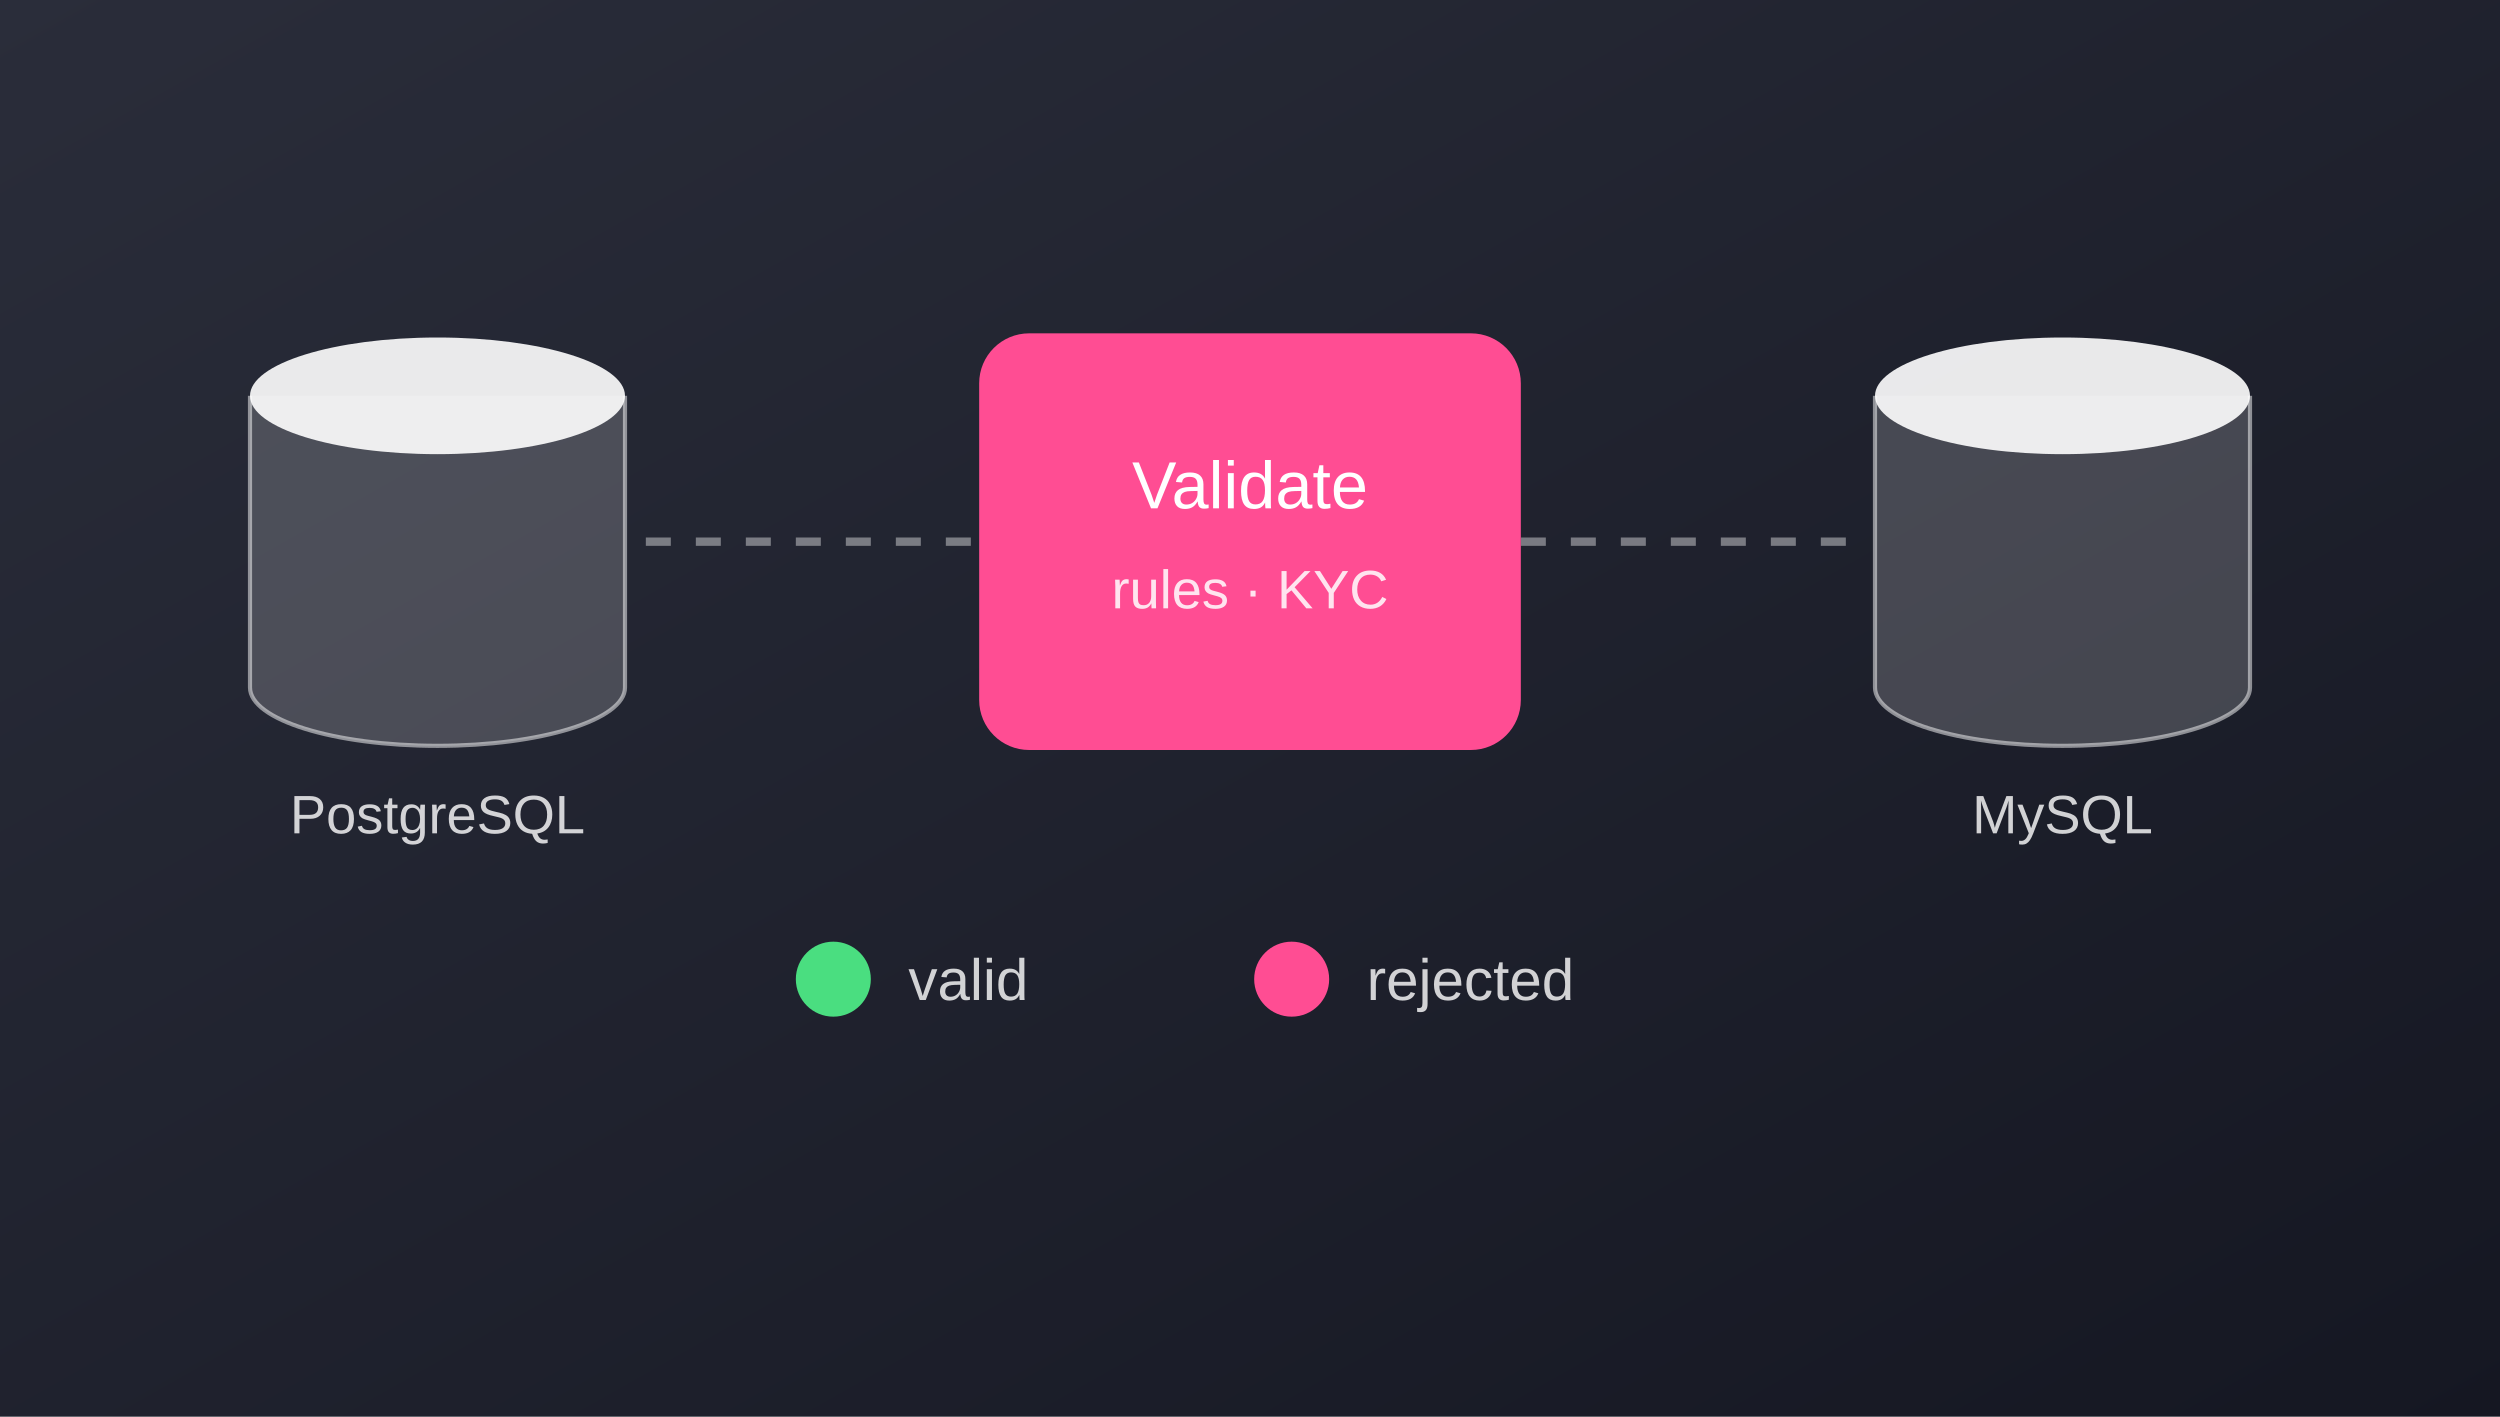
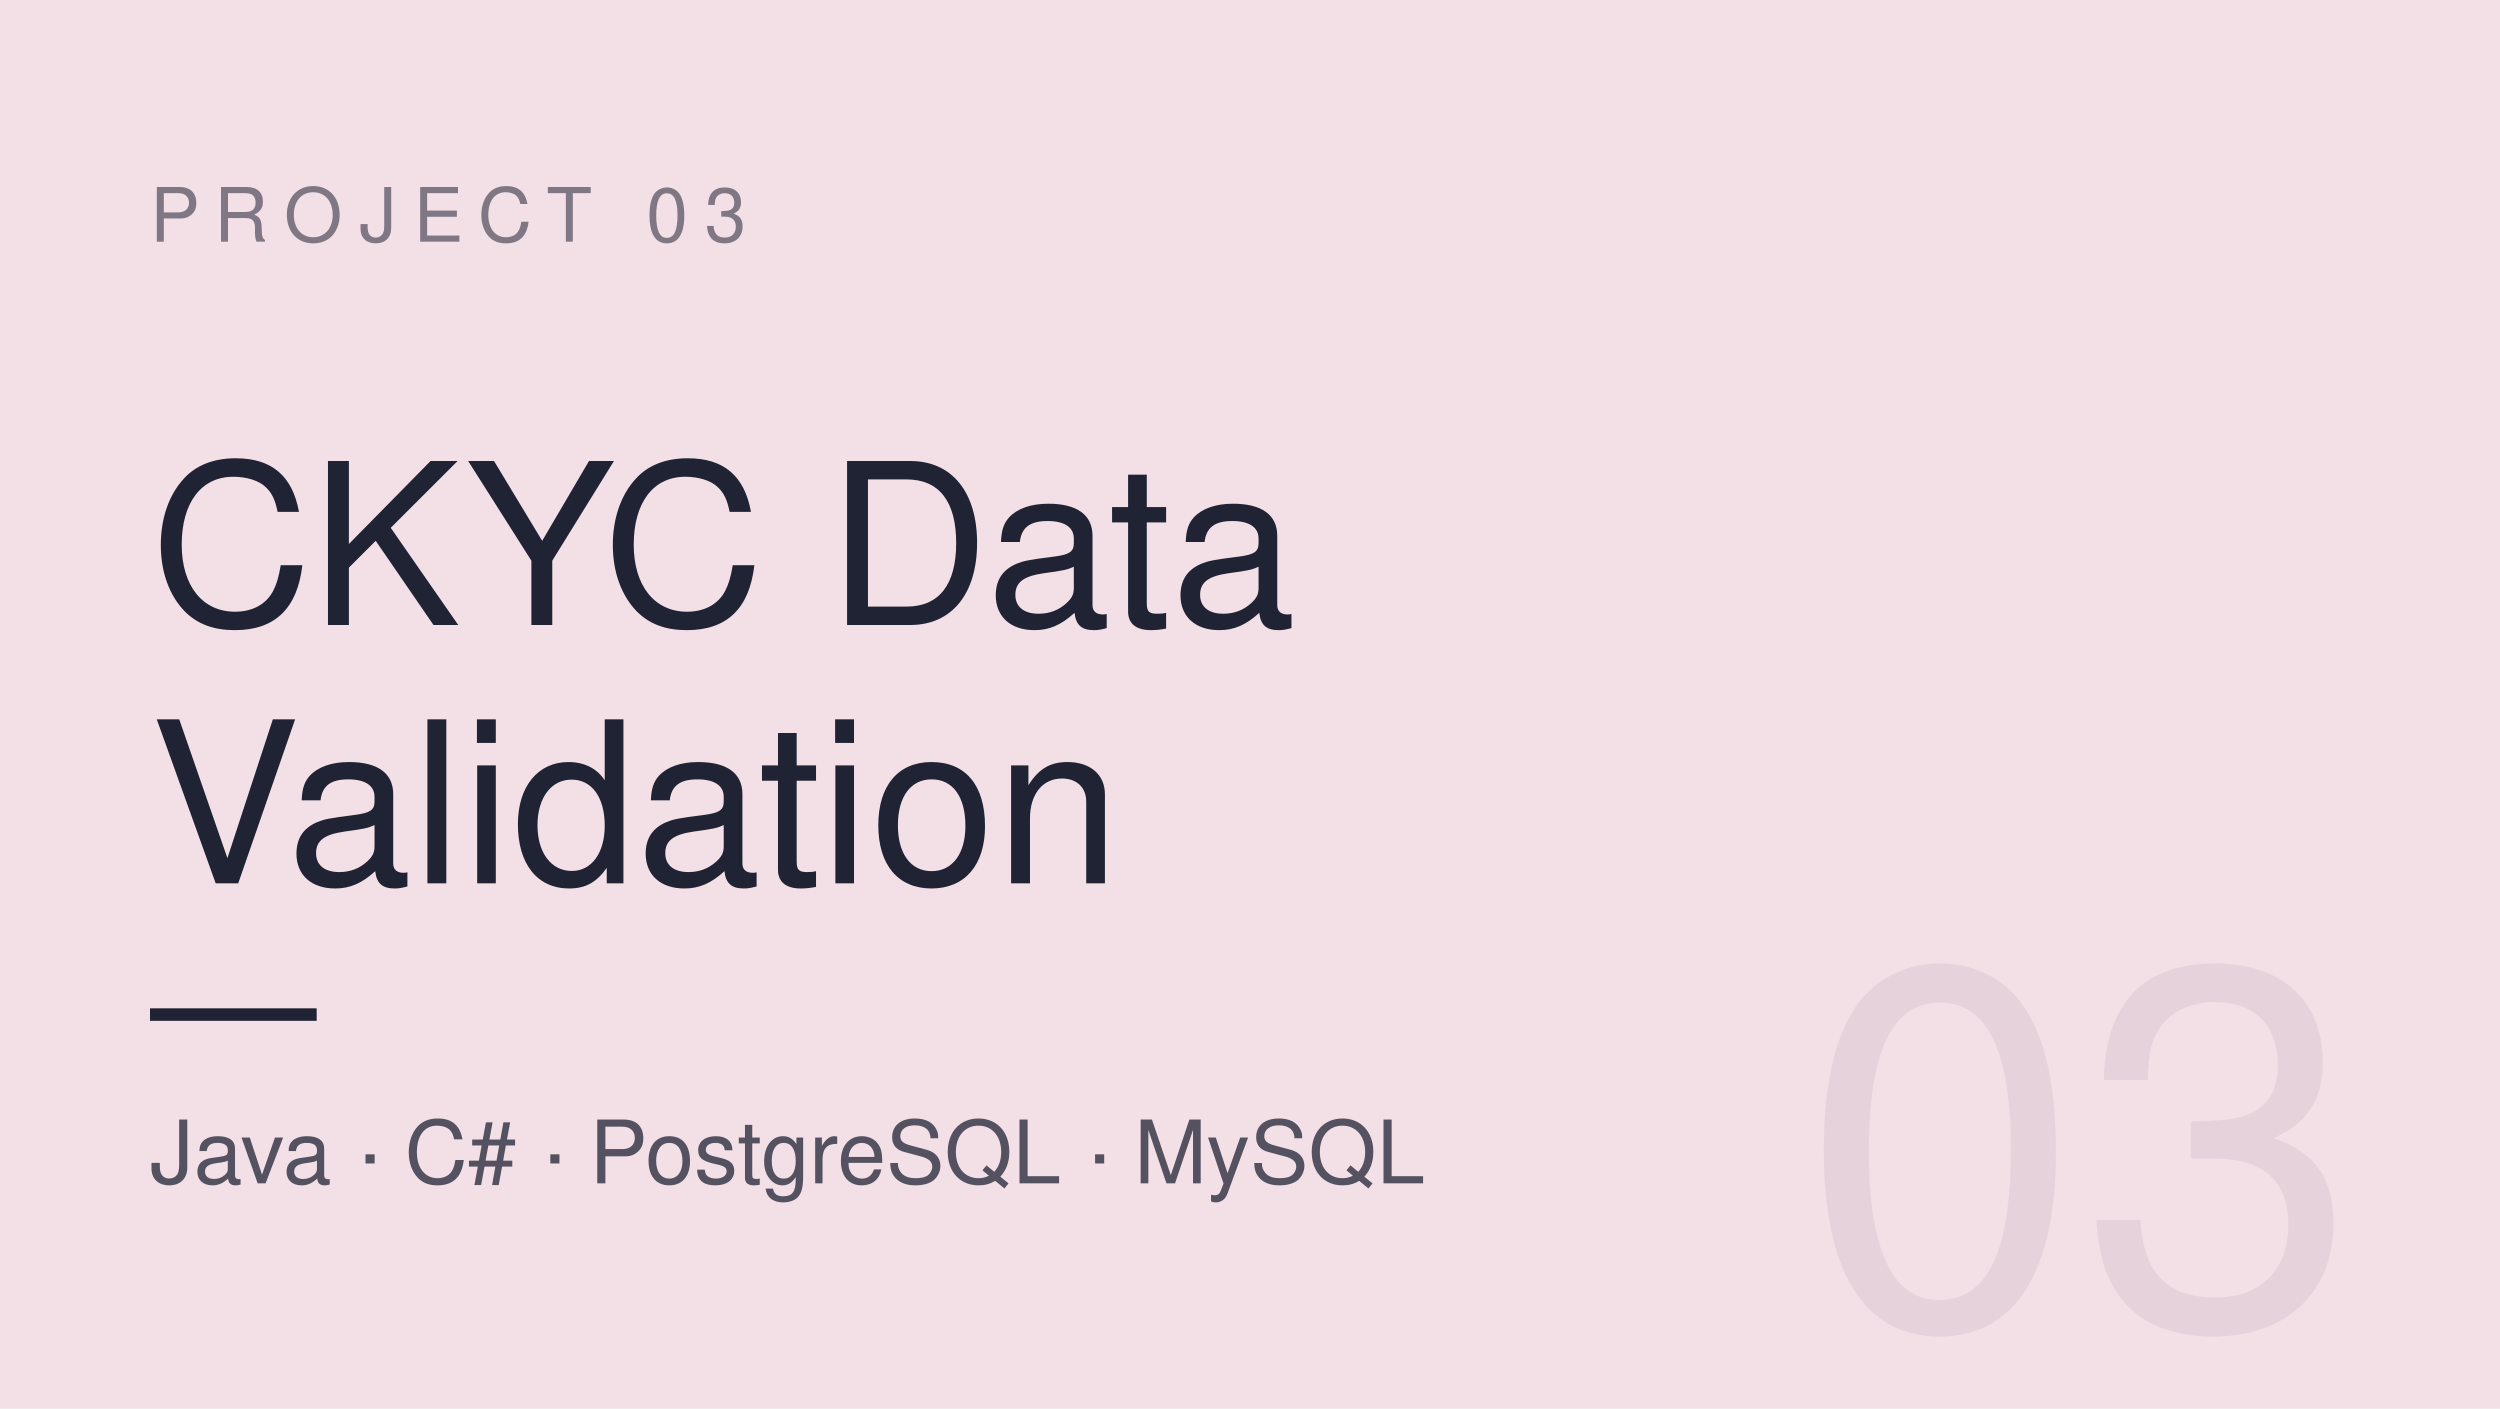
- <svg xmlns="http://www.w3.org/2000/svg" viewBox="0 0 600 340">
-   <defs>
-     <linearGradient id="g" x1="0" y1="0" x2="1" y2="1">
-       <stop offset="0" stop-color="#2a2d3a" />
-       <stop offset="1" stop-color="#151722" />
-     </linearGradient>
-   </defs>
-   <rect width="600" height="340" fill="url(#g)" />
-   <g font-family="Poppins,Arial,sans-serif" font-size="13" fill="#fff">
-     <g transform="translate(60 95)">
-       <ellipse cx="45" cy="0" rx="45" ry="14" fill="#fff" fill-opacity=".9" />
-       <path d="M0 0 V70 A45 14 0 0 0 90 70 V0" fill="#fff" fill-opacity=".18" stroke="#fff" stroke-opacity=".5" />
-       <text x="45" y="105" text-anchor="middle" fill-opacity=".8">PostgreSQL</text>
-     </g>
-     <g transform="translate(450 95)">
-       <ellipse cx="45" cy="0" rx="45" ry="14" fill="#fff" fill-opacity=".9" />
-       <path d="M0 0 V70 A45 14 0 0 0 90 70 V0" fill="#fff" fill-opacity=".18" stroke="#fff" stroke-opacity=".5" />
-       <text x="45" y="105" text-anchor="middle" fill-opacity=".8">MySQL</text>
-     </g>
-     <path d="M155 130 H235 M365 130 H445" stroke="#fff" stroke-opacity=".4" stroke-width="2" stroke-dasharray="6 6" />
-     <rect x="235" y="80" width="130" height="100" rx="12" fill="#FF4D93" />
-     <text x="300" y="122" text-anchor="middle" font-size="16">Validate</text>
-     <text x="300" y="146" text-anchor="middle" fill-opacity=".85">rules · KYC</text>
-     <g transform="translate(190 235)" font-size="14">
-       <circle cx="10" cy="0" r="9" fill="#4ade80" />
-       <text x="28" y="5" fill-opacity=".8">valid</text>
-       <circle cx="120" cy="0" r="9" fill="#FF4D93" />
-       <text x="138" y="5" fill-opacity=".8">rejected</text>
-     </g>
-   </g>
+ <svg xmlns="http://www.w3.org/2000/svg" viewBox="0 0 600 338">
+   <rect width="600" height="338" fill="#f3dfe6" />
+   <text x="36" y="58" font-family="Poppins, Helvetica, Arial, sans-serif" font-size="18" letter-spacing="4" fill="#1f2333" fill-opacity=".55">PROJECT 03</text>
+   <text x="566" y="318" text-anchor="end" font-family="Poppins, Helvetica, Arial, sans-serif" font-size="120" font-weight="200" fill="#1f2333" fill-opacity=".07">03</text>
+   <text y="150" font-family="Poppins, Helvetica, Arial, sans-serif" font-size="54" font-weight="300" fill="#1f2333">
+     <tspan x="36" dy="0">CKYC Data</tspan>
+     <tspan x="36" dy="62">Validation</tspan>
+   </text>
+   <rect x="36" y="242" width="40" height="3" fill="#1f2333" />
+   <text x="36" y="284" font-family="Poppins, Helvetica, Arial, sans-serif" font-size="21" fill="#1f2333" fill-opacity=".75">Java · C# · PostgreSQL · MySQL</text>
</svg>
